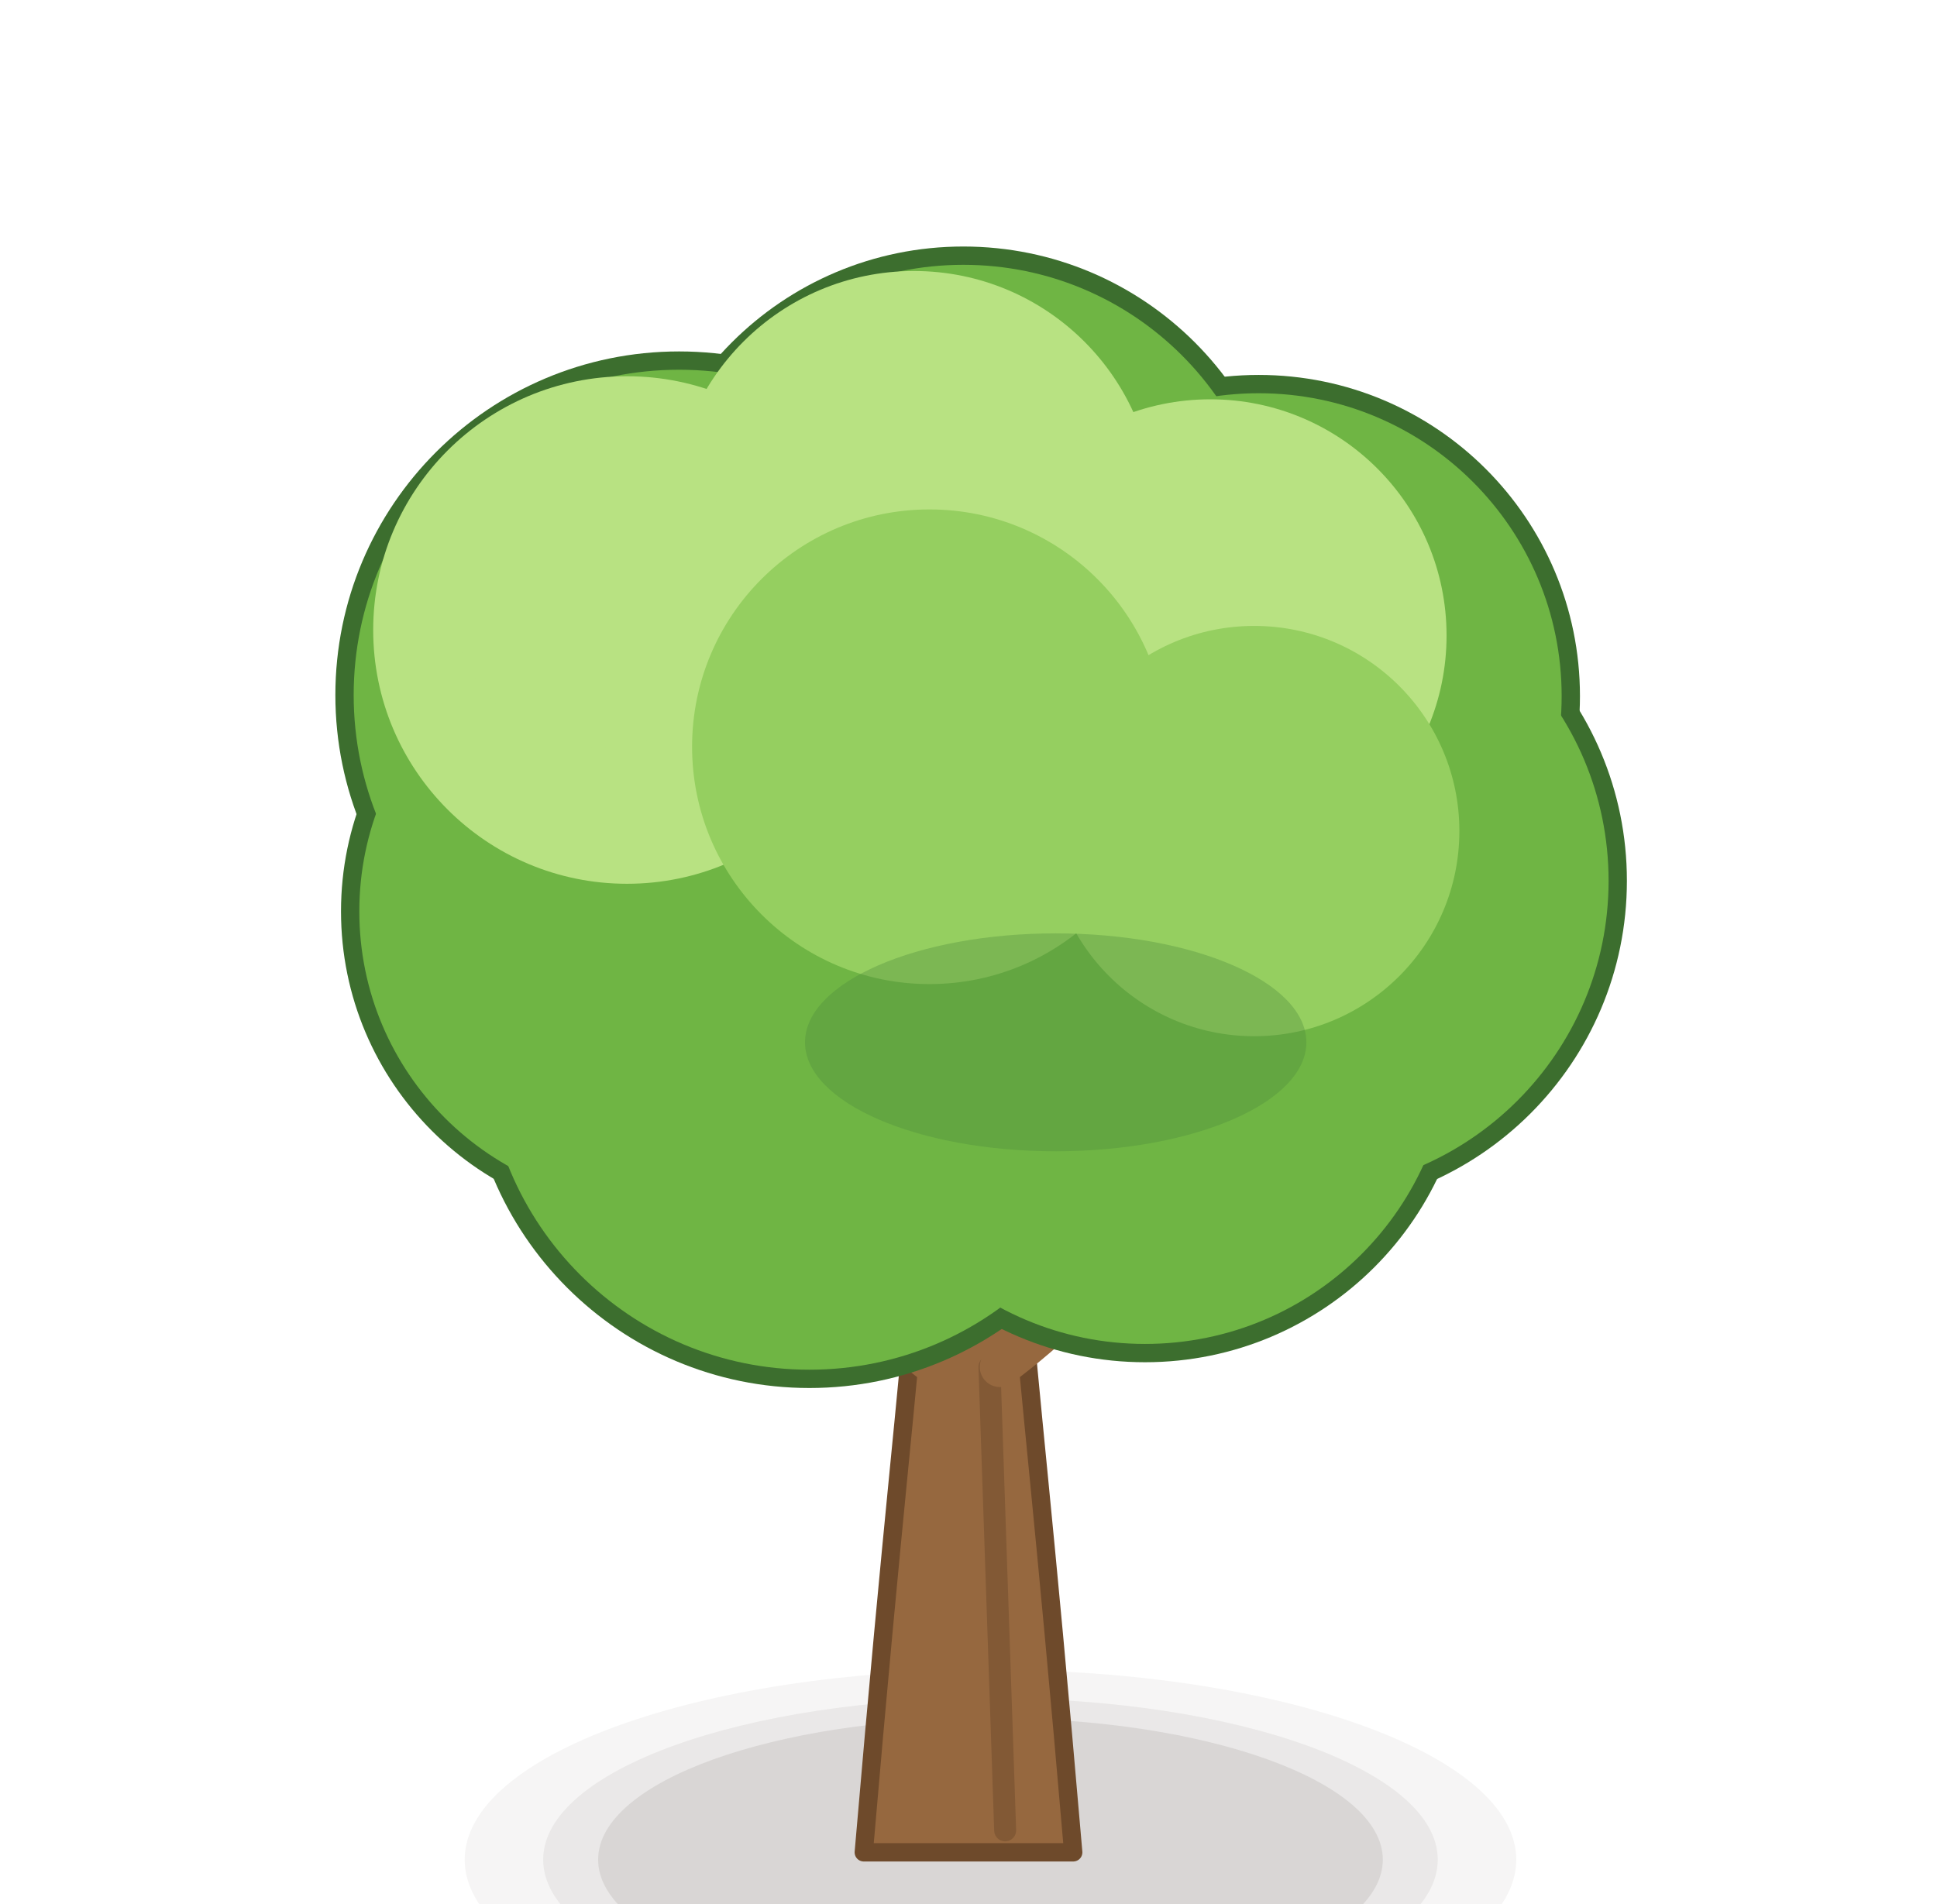
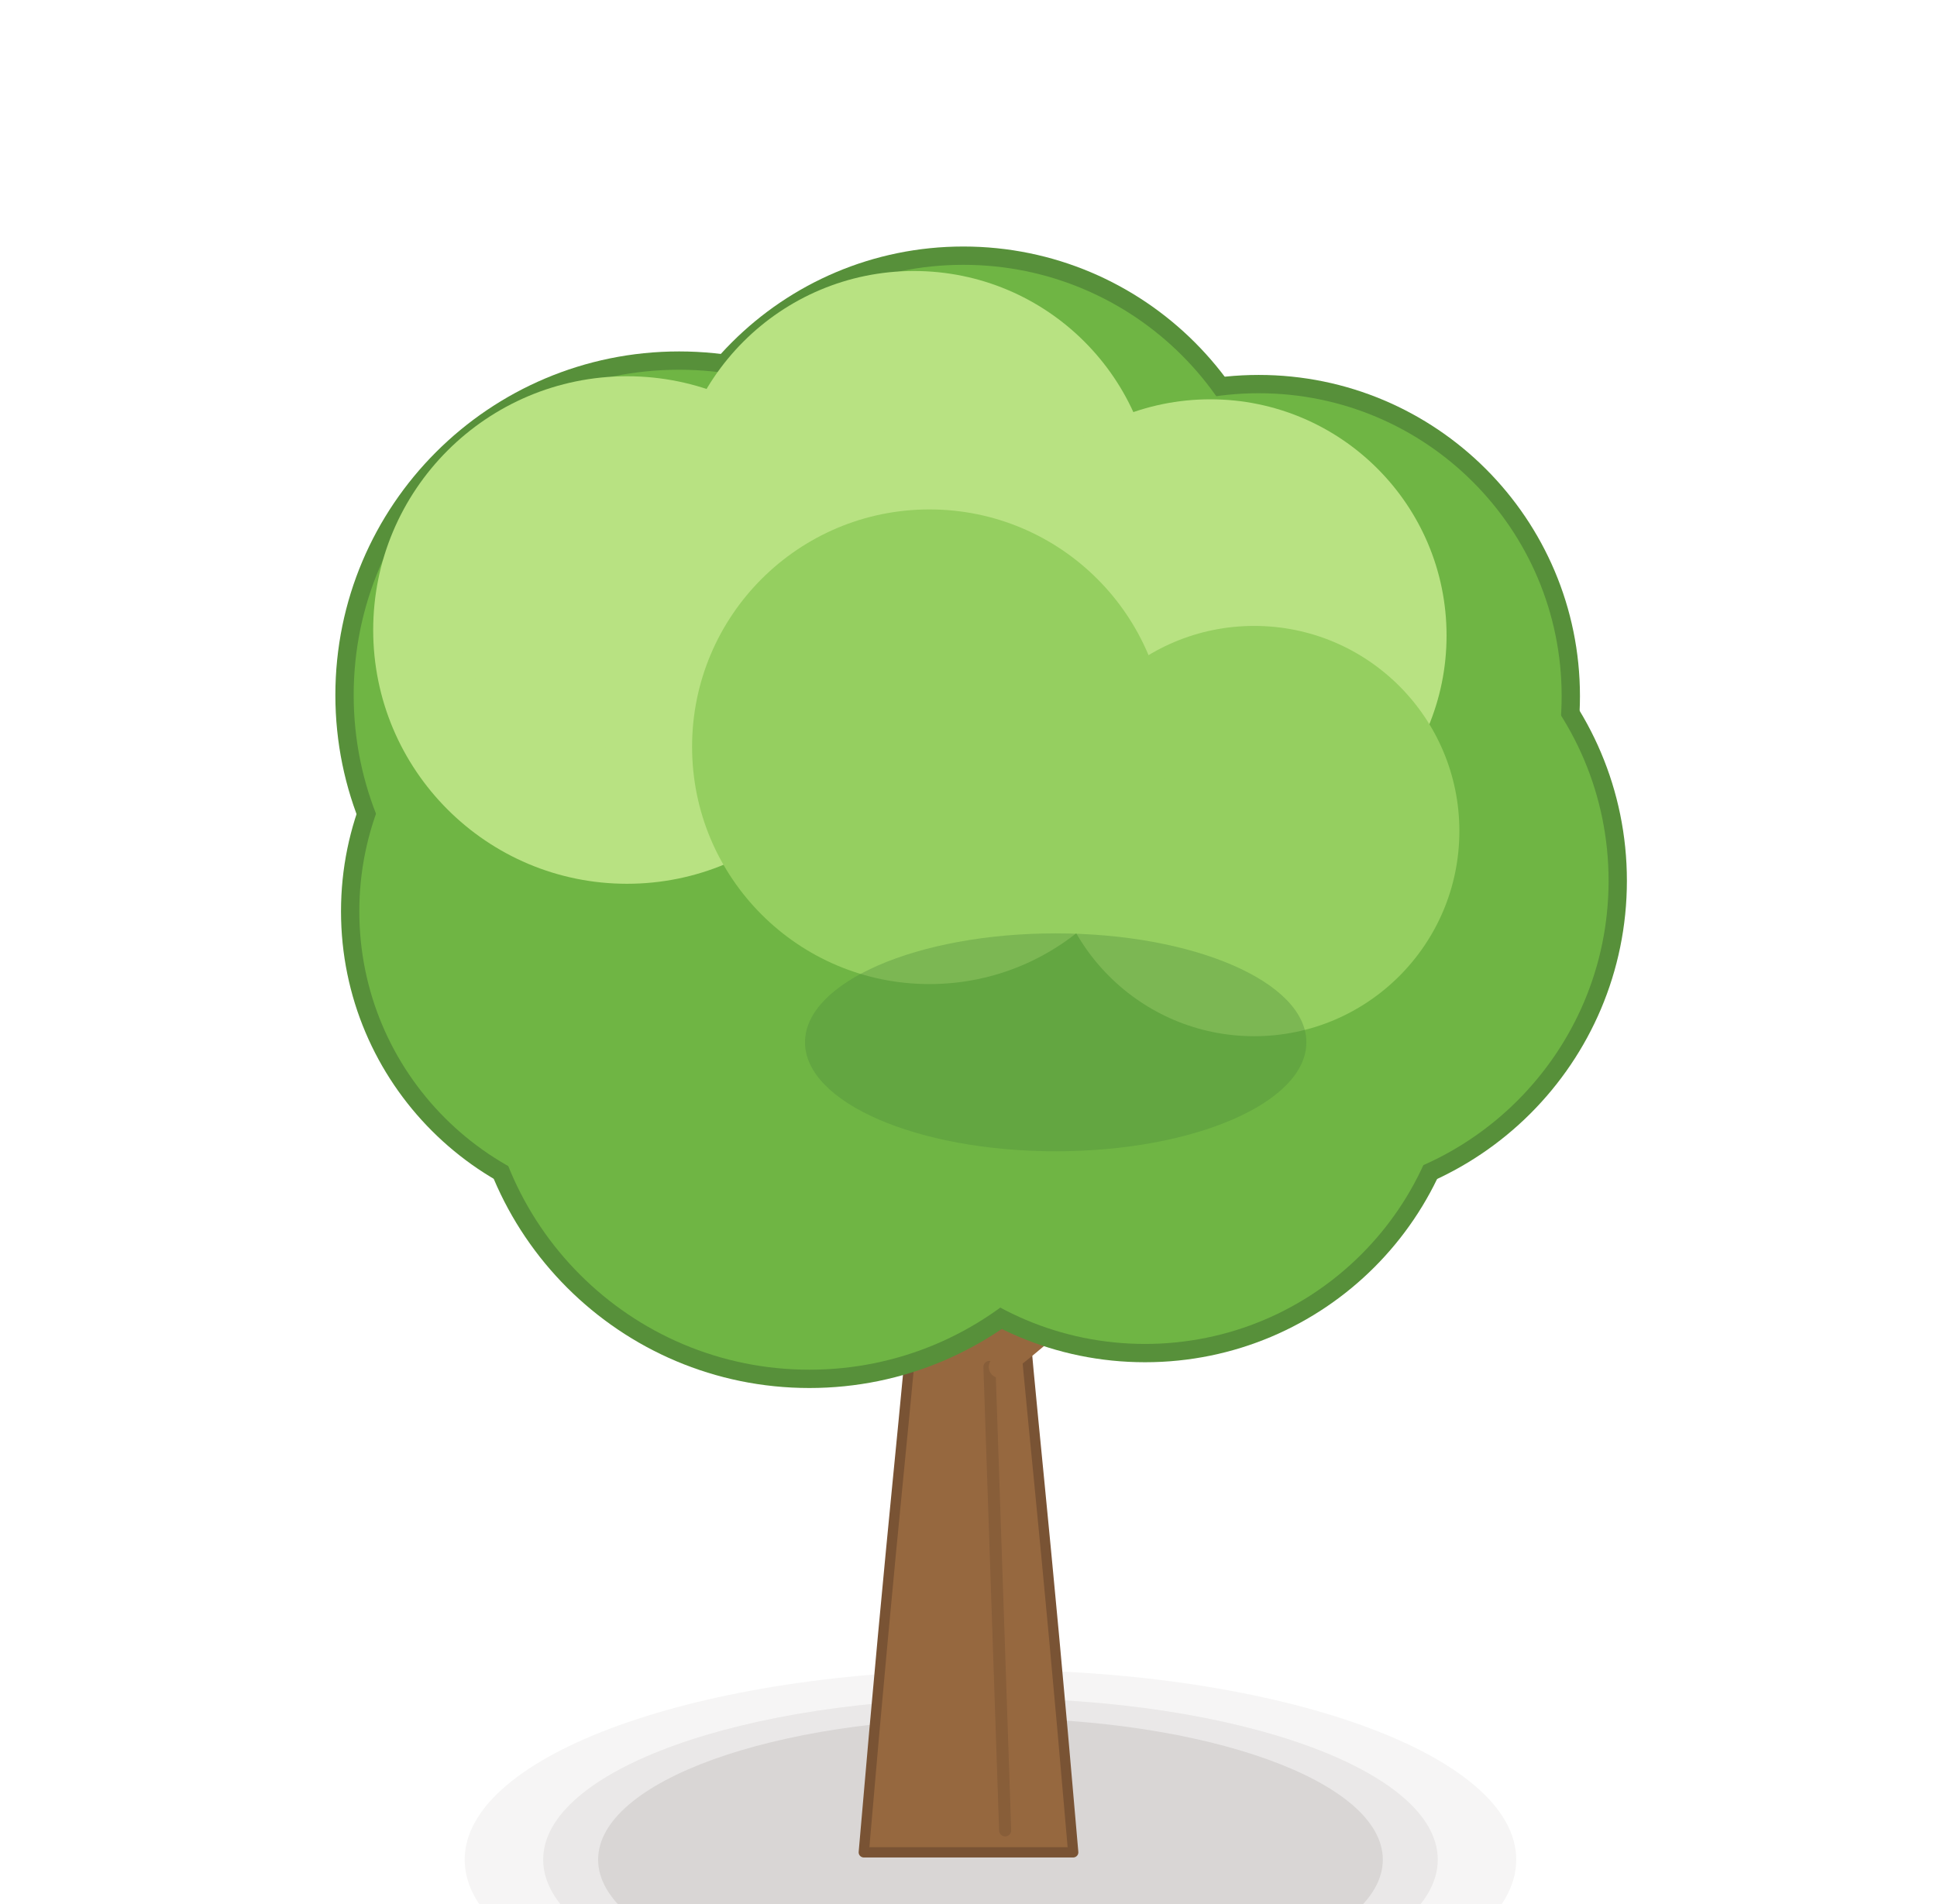
<svg xmlns="http://www.w3.org/2000/svg" width="529" height="520" viewBox="0 0 529 520">
  <ellipse cx="270.5" cy="508" rx="143.59" ry="51.85" fill="#3A3226" opacity="0.05" />
  <ellipse cx="270.5" cy="508" rx="122.15" ry="44.11" fill="#3A3226" opacity="0.07" />
  <ellipse cx="270.5" cy="508" rx="107.15" ry="38.69" fill="#3A3226" opacity="0.1" />
-   <path d="M 235.9 506 C 243.91 412.4, 247.91 381.2, 250.2 350 L 278.8 350 C 281.09 381.2, 285.09 412.4, 293.1 506 Z" fill="#96683F" stroke="#6E4A2B" stroke-width="5" stroke-linecap="round" stroke-linejoin="round" />
-   <path d="M 274.51 500 L 270.22 373.4" fill="none" stroke="#6E4A2B" stroke-width="6" stroke-linecap="round" stroke-linejoin="round" opacity="0.5" />
-   <path d="M 255.92 373.4 Q 213.9 342.2, 190.09 287.71" fill="none" stroke="#96683F" stroke-width="11" stroke-linecap="round" stroke-linejoin="round" />
-   <path d="M 273.08 373.4 Q 315.1 342.2, 338.91 287.71" fill="none" stroke="#96683F" stroke-width="11" stroke-linecap="round" stroke-linejoin="round" />
-   <circle cx="263.09" cy="156.75" r="84.41" fill="#3C6E2E" stroke="#3C6E2E" stroke-width="10" />
-   <circle cx="343.76" cy="190.15" r="82.73" fill="#3C6E2E" stroke="#3C6E2E" stroke-width="10" />
-   <circle cx="354.41" cy="240.6" r="84.9" fill="#3C6E2E" stroke="#3C6E2E" stroke-width="10" />
-   <circle cx="312.71" cy="283.57" r="83.55" fill="#3C6E2E" stroke="#3C6E2E" stroke-width="10" />
-   <circle cx="221.05" cy="285.59" r="88.57" fill="#3C6E2E" stroke="#3C6E2E" stroke-width="10" />
-   <circle cx="177.96" cy="248.95" r="79.83" fill="#3C6E2E" stroke="#3C6E2E" stroke-width="10" />
-   <circle cx="185.46" cy="189.87" r="88.87" fill="#3C6E2E" stroke="#3C6E2E" stroke-width="10" />
-   <circle cx="267.6" cy="219.7" r="98.22" fill="#3C6E2E" stroke="#3C6E2E" stroke-width="10" />
-   <circle cx="225.81" cy="174.6" r="65.48" fill="#3C6E2E" stroke="#3C6E2E" stroke-width="10" />
+   <path d="M 235.9 506 C 243.91 412.4, 247.91 381.2, 250.2 350 L 278.8 350 C 281.09 381.2, 285.09 412.4, 293.1 506 Z" fill="#96683F" stroke="#795334" stroke-width="2.8" stroke-linecap="round" stroke-linejoin="round" />
+   <path d="M 274.51 500 L 270.22 373.4" fill="none" stroke="#795334" stroke-width="3.3" stroke-linecap="round" stroke-linejoin="round" opacity="0.5" />
+   <path d="M 255.92 373.4 Q 213.9 342.2, 190.09 287.71" fill="none" stroke="#96683F" stroke-width="6.1" stroke-linecap="round" stroke-linejoin="round" />
+   <path d="M 273.08 373.4 Q 315.1 342.2, 338.91 287.71" fill="none" stroke="#96683F" stroke-width="6.1" stroke-linecap="round" stroke-linejoin="round" />
+   <circle cx="263.09" cy="156.75" r="84.41" fill="#57903A" stroke="#57903A" stroke-width="10" />
+   <circle cx="343.76" cy="190.15" r="82.73" fill="#57903A" stroke="#57903A" stroke-width="10" />
+   <circle cx="354.41" cy="240.6" r="84.9" fill="#57903A" stroke="#57903A" stroke-width="10" />
+   <circle cx="312.71" cy="283.57" r="83.55" fill="#57903A" stroke="#57903A" stroke-width="10" />
+   <circle cx="221.05" cy="285.59" r="88.57" fill="#57903A" stroke="#57903A" stroke-width="10" />
+   <circle cx="177.96" cy="248.95" r="79.83" fill="#57903A" stroke="#57903A" stroke-width="10" />
+   <circle cx="185.46" cy="189.87" r="88.87" fill="#57903A" stroke="#57903A" stroke-width="10" />
+   <circle cx="267.6" cy="219.7" r="98.22" fill="#57903A" stroke="#57903A" stroke-width="10" />
+   <circle cx="225.81" cy="174.6" r="65.48" fill="#57903A" stroke="#57903A" stroke-width="10" />
  <circle cx="263.09" cy="156.75" r="84.41" fill="#6FB544" />
  <circle cx="343.76" cy="190.15" r="82.73" fill="#6FB544" />
  <circle cx="354.41" cy="240.6" r="84.9" fill="#6FB544" />
  <circle cx="312.71" cy="283.57" r="83.55" fill="#6FB544" />
  <circle cx="221.05" cy="285.59" r="88.57" fill="#6FB544" />
  <circle cx="177.96" cy="248.95" r="79.83" fill="#6FB544" />
  <circle cx="185.46" cy="189.87" r="88.87" fill="#6FB544" />
  <circle cx="267.6" cy="219.7" r="98.22" fill="#6FB544" />
  <circle cx="225.81" cy="174.6" r="65.48" fill="#6FB544" />
  <circle cx="249.59" cy="139.87" r="65.84" fill="#B8E282" />
  <circle cx="242.84" cy="131.43" r="38.83" fill="#B8E282" />
  <circle cx="330.53" cy="173.61" r="64.53" fill="#B8E282" />
  <circle cx="323.91" cy="165.33" r="38.05" fill="#B8E282" />
  <circle cx="215.33" cy="161.5" r="51.08" fill="#B8E282" />
  <circle cx="210.09" cy="154.96" r="30.12" fill="#B8E282" />
  <circle cx="171.24" cy="172.1" r="69.32" fill="#B8E282" />
  <circle cx="164.13" cy="163.21" r="40.88" fill="#B8E282" />
  <circle cx="342.52" cy="227.02" r="56.04" fill="#95CF60" />
  <circle cx="253.84" cy="203.99" r="64.83" fill="#95CF60" />
  <ellipse cx="288.31" cy="284.73" rx="68.46" ry="29.76" fill="#4C8A3B" opacity="0.35" />
</svg>
